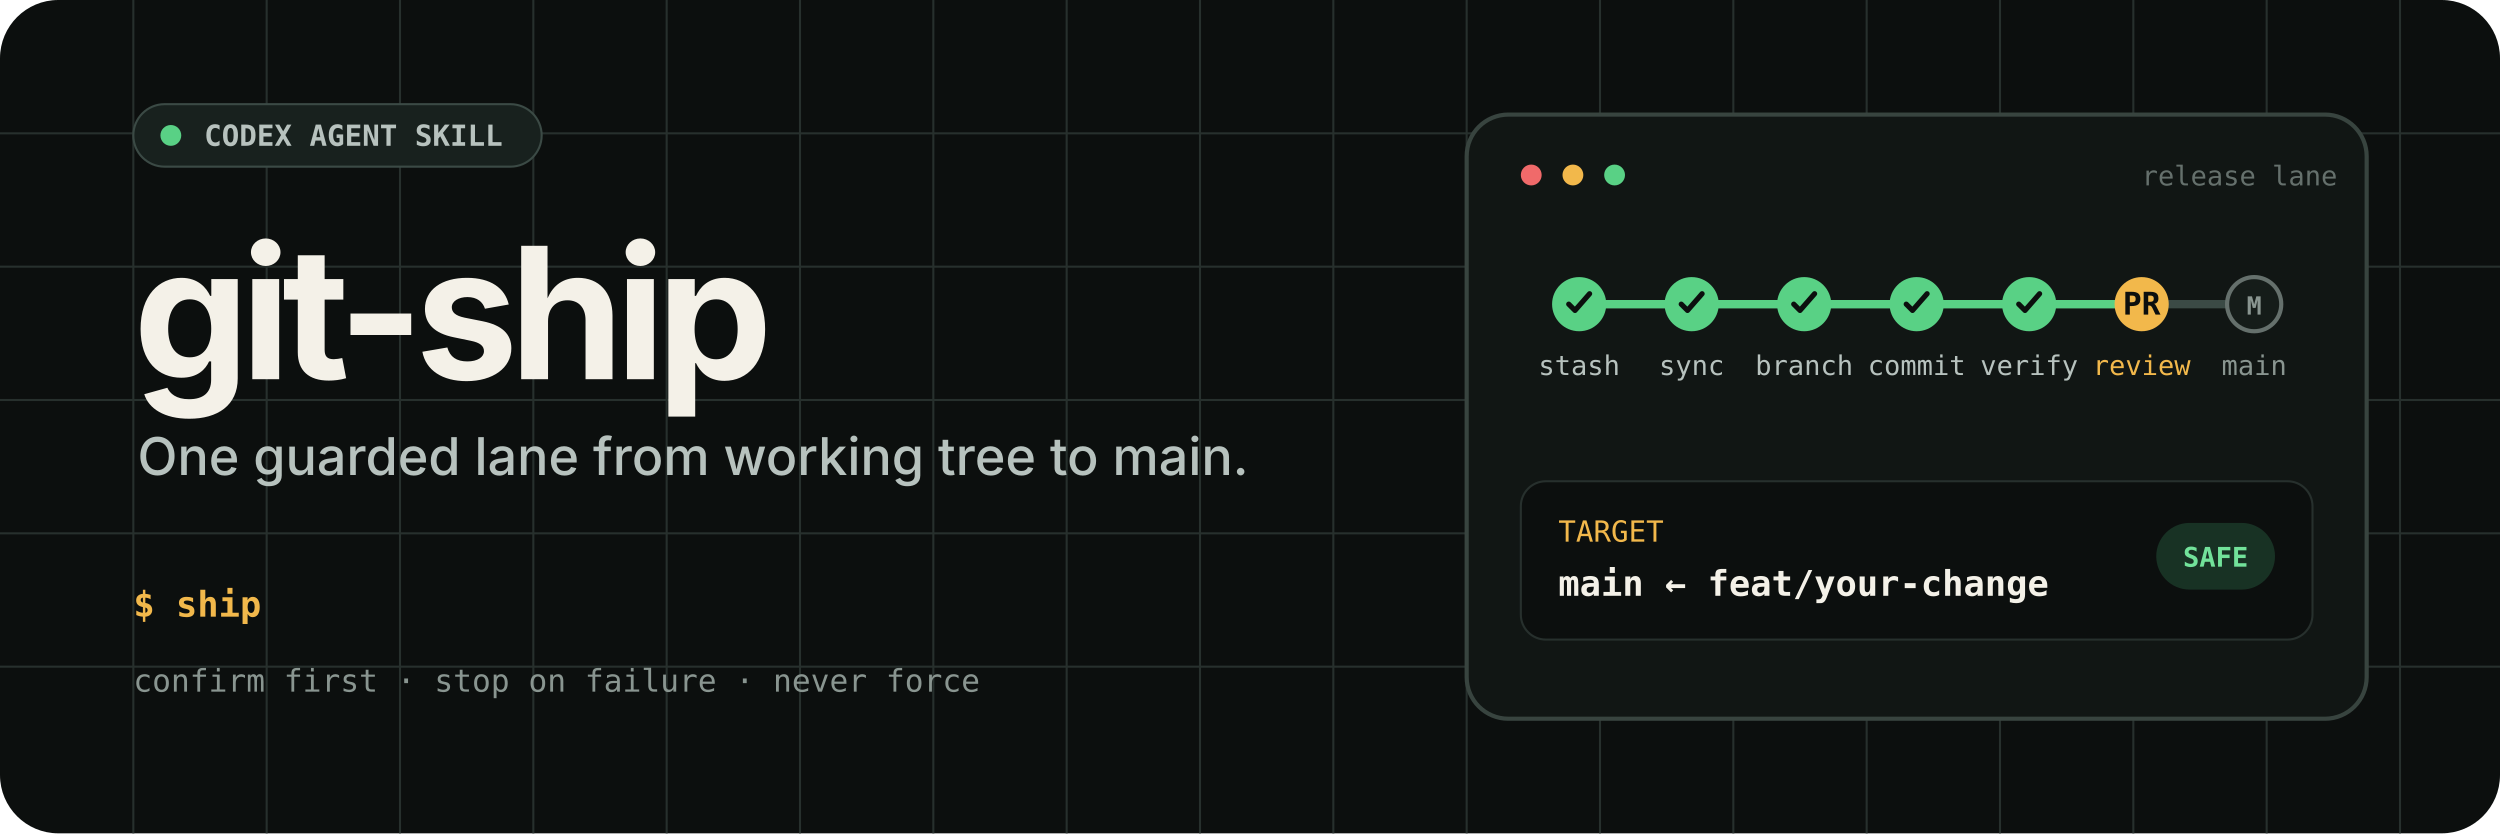
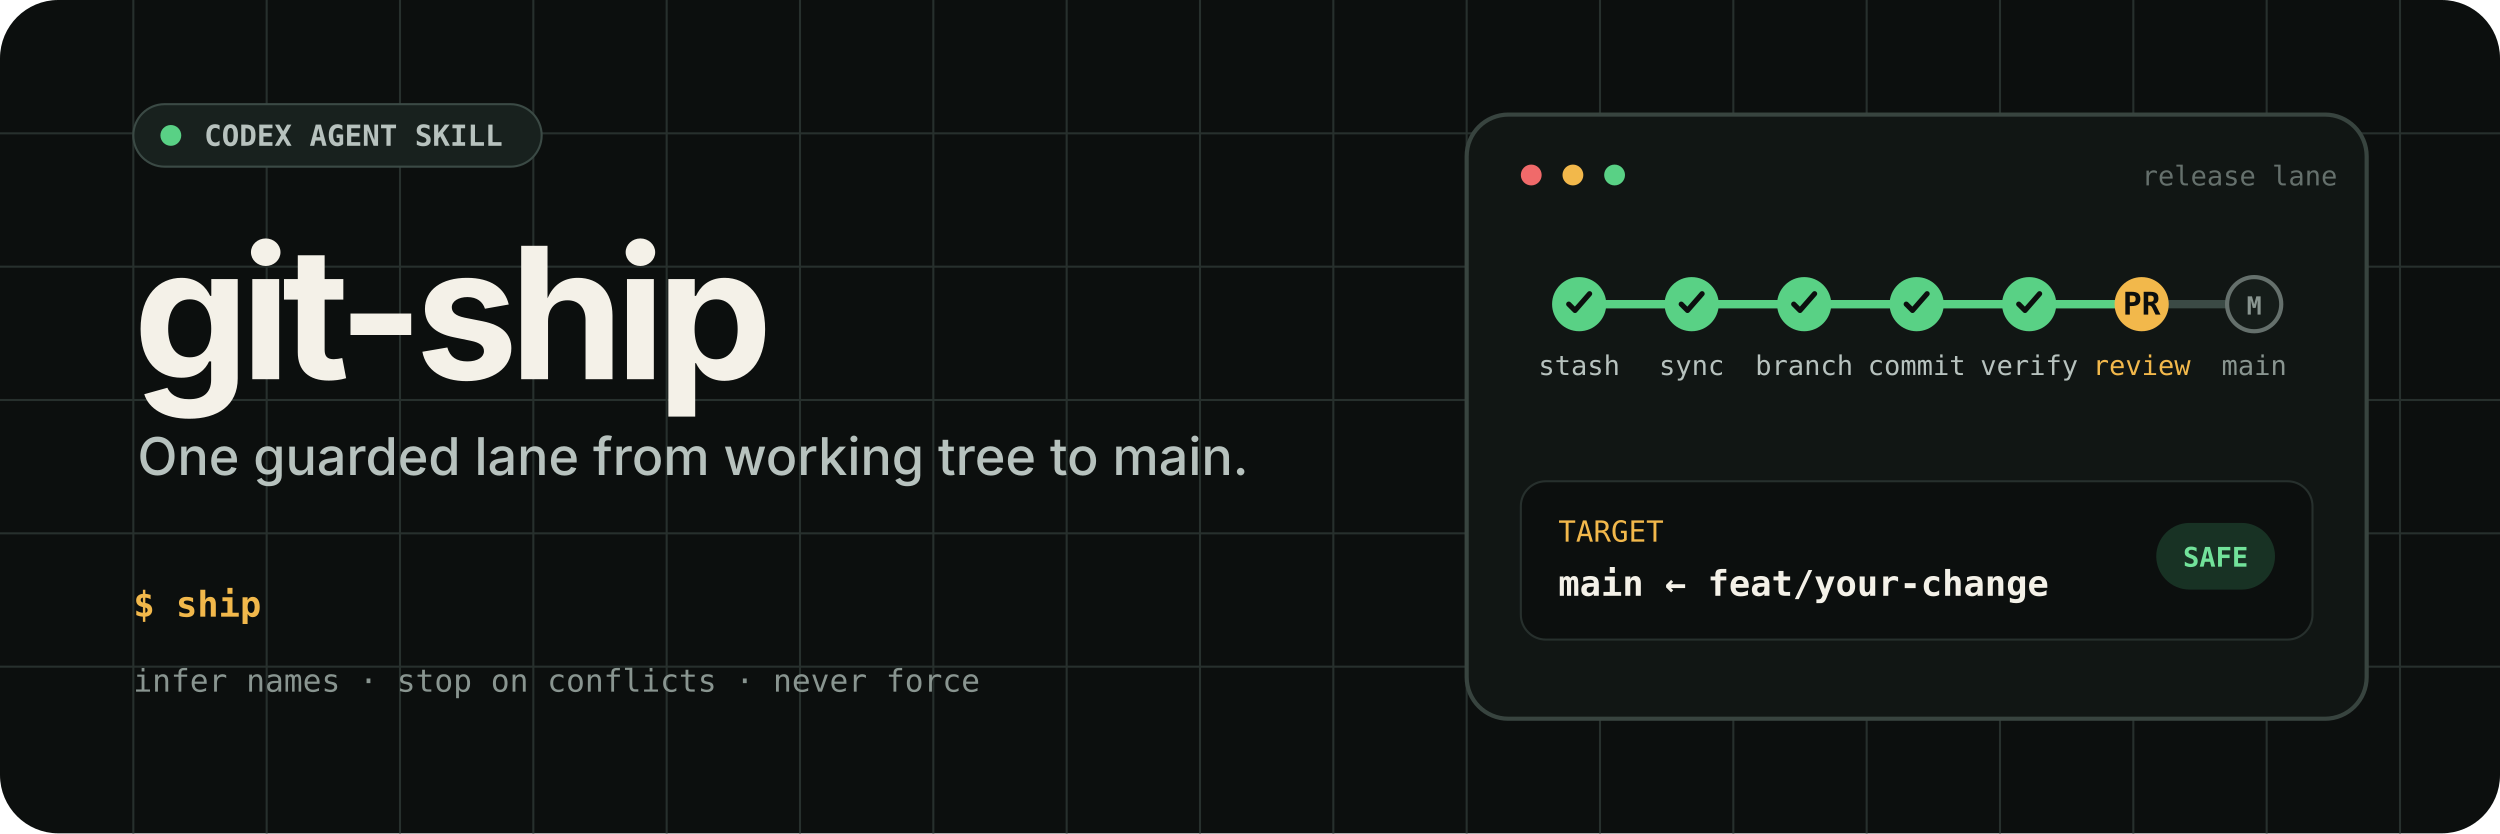
<svg xmlns="http://www.w3.org/2000/svg" width="1200" height="400" viewBox="0 0 1200 400" role="img" aria-labelledby="title desc">
  <rect width="1200" height="400" rx="28" fill="#0C0F0E" />
  <g stroke="#27302D" stroke-width="1">
    <path d="M0 64H1200M0 128H1200M0 192H1200M0 256H1200M0 320H1200" />
    <path d="M64 0V400M128 0V400M192 0V400M256 0V400M320 0V400M384 0V400M448 0V400M512 0V400M576 0V400M640 0V400M704 0V400M768 0V400M832 0V400M896 0V400M960 0V400M1024 0V400M1088 0V400M1152 0V400" />
  </g>
  <g transform="translate(64 50)">
    <rect width="196" height="30" rx="15" fill="#18211E" stroke="#3B4A45" />
    <circle cx="18" cy="15" r="5" fill="#59D185" />
    <text x="34" y="20" fill="#B7C2BE" font-family="ui-monospace, SFMono-Regular, Menlo, monospace" font-size="14" font-weight="600">CODEX AGENT SKILL</text>
    <text x="0" y="132" fill="#F4F1E8" font-family="-apple-system, BlinkMacSystemFont, Segoe UI, sans-serif" font-size="88" font-weight="750" letter-spacing="-4">git-ship</text>
    <text x="2" y="178" fill="#B7C2BE" font-family="-apple-system, BlinkMacSystemFont, Segoe UI, sans-serif" font-size="25" font-weight="500">One guarded lane from working tree to main.</text>
    <g transform="translate(0 226)">
      <text x="0" y="20" fill="#F2B84B" font-family="ui-monospace, SFMono-Regular, Menlo, monospace" font-size="17" font-weight="700">$ ship</text>
-       <text x="0" y="56" fill="#899590" font-family="ui-monospace, SFMono-Regular, Menlo, monospace" font-size="15">confirm first · stop on failure · never force</text>
+       <text x="0" y="56" fill="#899590" font-family="ui-monospace, SFMono-Regular, Menlo, monospace" font-size="15">infer names · stop on conflicts · never force</text>
    </g>
  </g>
  <g transform="translate(704 55)">
    <rect width="432" height="290" rx="20" fill="#111614" stroke="#38443F" stroke-width="2" />
    <g transform="translate(24 22)">
      <circle cx="7" cy="7" r="5" fill="#F06A6A" />
      <circle cx="27" cy="7" r="5" fill="#F2B84B" />
      <circle cx="47" cy="7" r="5" fill="#59D185" />
      <text x="300" y="12" fill="#65706C" font-family="ui-monospace, SFMono-Regular, Menlo, monospace" font-size="13">release lane</text>
    </g>
    <path d="M54 91H378" fill="none" stroke="#3B4A45" stroke-width="4" stroke-linecap="round" />
    <path d="M54 91H324" fill="none" stroke="#59D185" stroke-width="4" stroke-linecap="round" />
    <g font-family="ui-monospace, SFMono-Regular, Menlo, monospace" font-size="13" text-anchor="middle">
      <g transform="translate(54 91)">
        <circle r="13" fill="#59D185" />
        <path d="M-5 0l3 3 7-8" fill="none" stroke="#0C0F0E" stroke-width="2.5" stroke-linecap="round" stroke-linejoin="round" />
        <text y="34" fill="#B7C2BE">stash</text>
      </g>
      <g transform="translate(108 91)">
        <circle r="13" fill="#59D185" />
        <path d="M-5 0l3 3 7-8" fill="none" stroke="#0C0F0E" stroke-width="2.5" stroke-linecap="round" stroke-linejoin="round" />
        <text y="34" fill="#B7C2BE">sync</text>
      </g>
      <g transform="translate(162 91)">
        <circle r="13" fill="#59D185" />
        <path d="M-5 0l3 3 7-8" fill="none" stroke="#0C0F0E" stroke-width="2.5" stroke-linecap="round" stroke-linejoin="round" />
        <text y="34" fill="#B7C2BE">branch</text>
      </g>
      <g transform="translate(216 91)">
        <circle r="13" fill="#59D185" />
        <path d="M-5 0l3 3 7-8" fill="none" stroke="#0C0F0E" stroke-width="2.5" stroke-linecap="round" stroke-linejoin="round" />
        <text y="34" fill="#B7C2BE">commit</text>
      </g>
      <g transform="translate(270 91)">
        <circle r="13" fill="#59D185" />
        <path d="M-5 0l3 3 7-8" fill="none" stroke="#0C0F0E" stroke-width="2.5" stroke-linecap="round" stroke-linejoin="round" />
        <text y="34" fill="#B7C2BE">verify</text>
      </g>
      <g transform="translate(324 91)">
        <circle r="13" fill="#F2B84B" />
        <text y="5" fill="#0C0F0E" font-size="15" font-weight="800">PR</text>
        <text y="34" fill="#F2B84B">review</text>
      </g>
      <g transform="translate(378 91)">
        <circle r="13" fill="#151C19" stroke="#65706C" stroke-width="2" />
        <text y="5" fill="#899590" font-size="12" font-weight="800">M</text>
        <text y="34" fill="#899590">main</text>
      </g>
    </g>
    <g transform="translate(26 176)">
      <rect width="380" height="76" rx="12" fill="#0C0F0E" stroke="#27302D" />
      <text x="18" y="29" fill="#F2B84B" font-family="ui-monospace, SFMono-Regular, Menlo, monospace" font-size="14">TARGET</text>
      <text x="18" y="55" fill="#F4F1E8" font-family="ui-monospace, SFMono-Regular, Menlo, monospace" font-size="17" font-weight="700">main ← feat/your-change</text>
      <rect x="305" y="20" width="57" height="32" rx="16" fill="#183224" />
      <text x="333.5" y="41" fill="#72E29A" font-family="ui-monospace, SFMono-Regular, Menlo, monospace" font-size="13" font-weight="800" text-anchor="middle">SAFE</text>
    </g>
  </g>
</svg>
